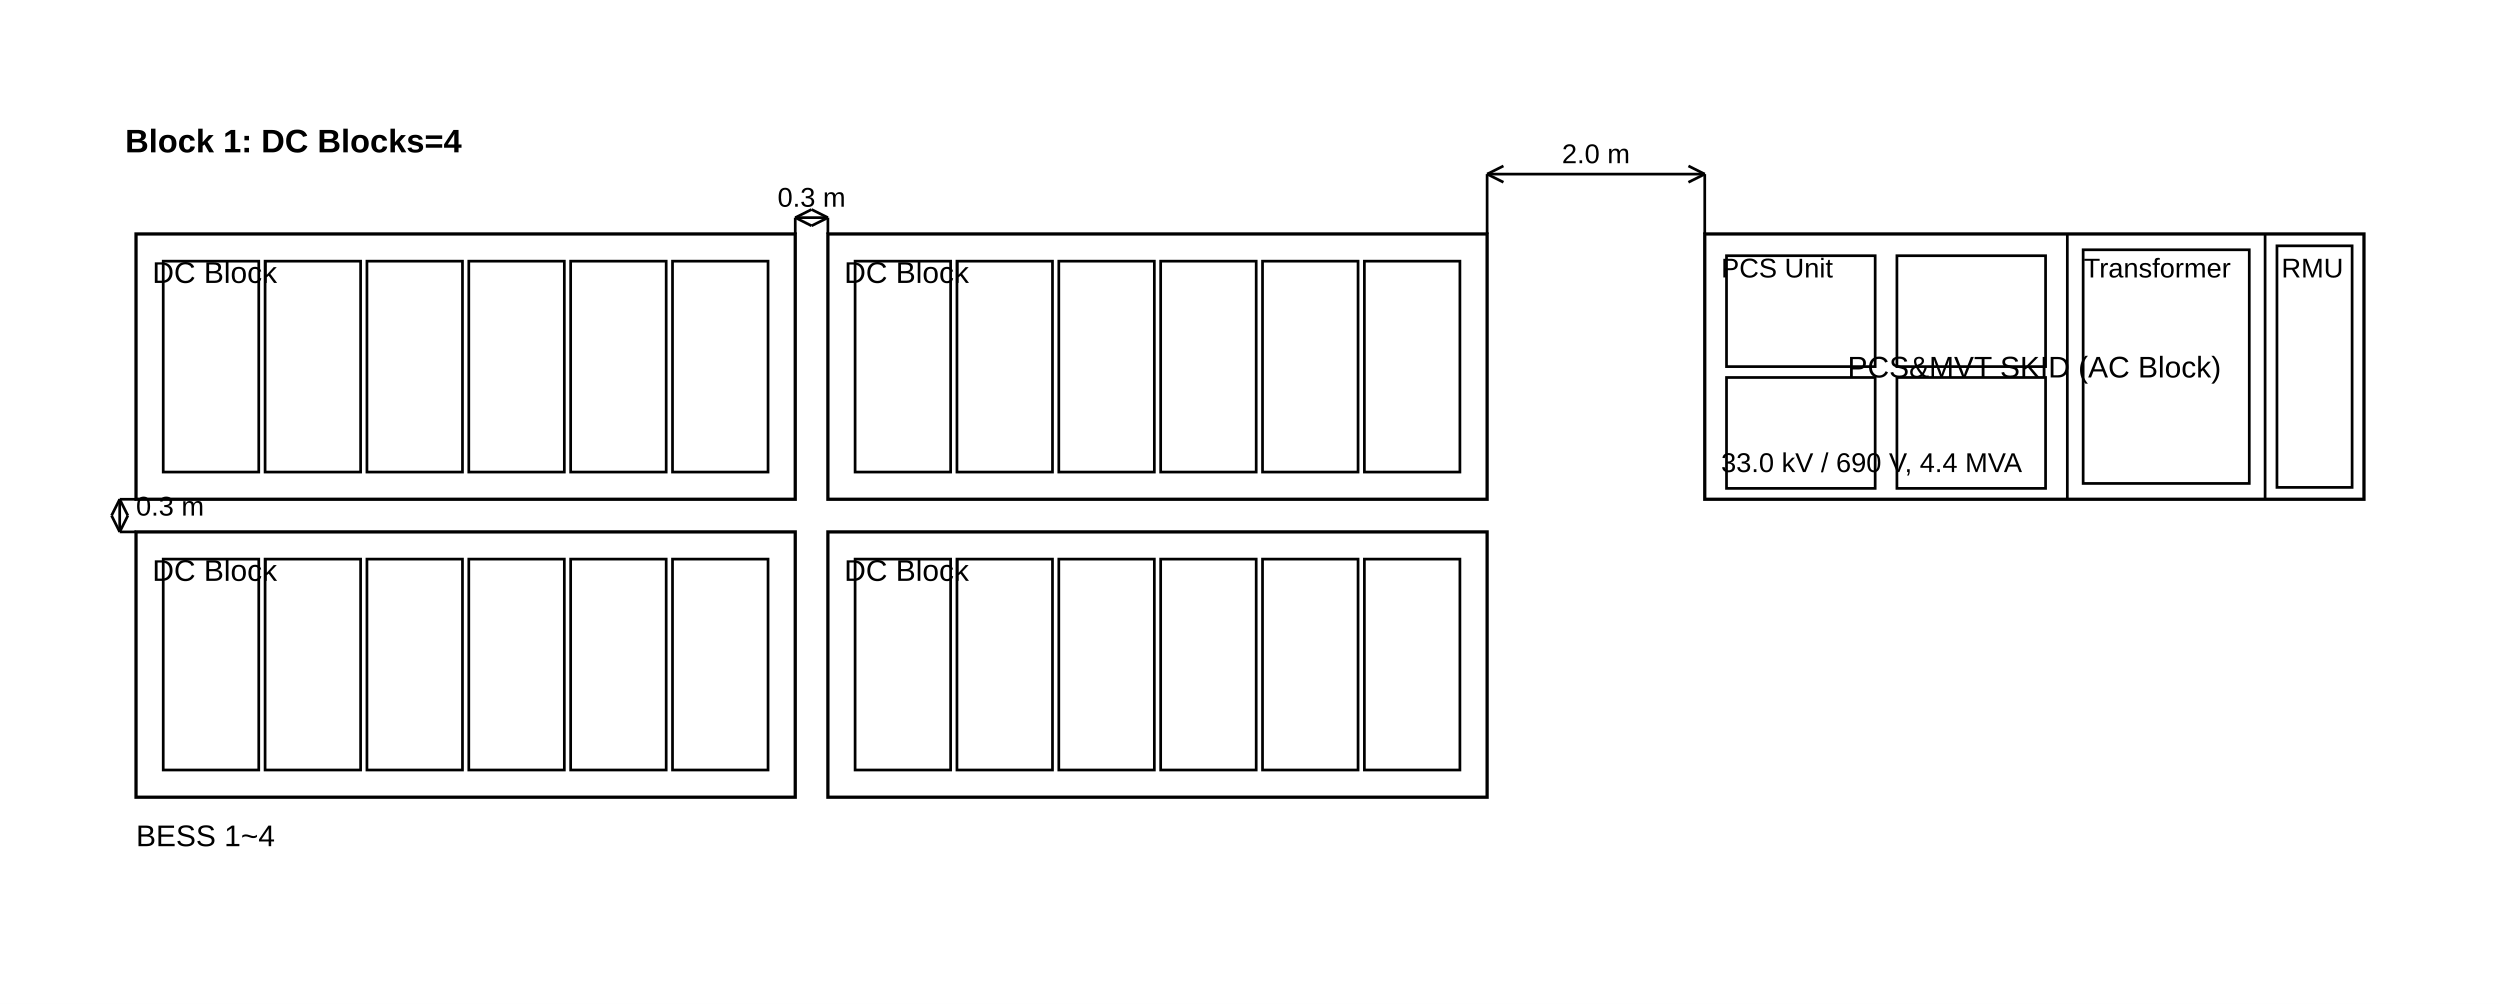
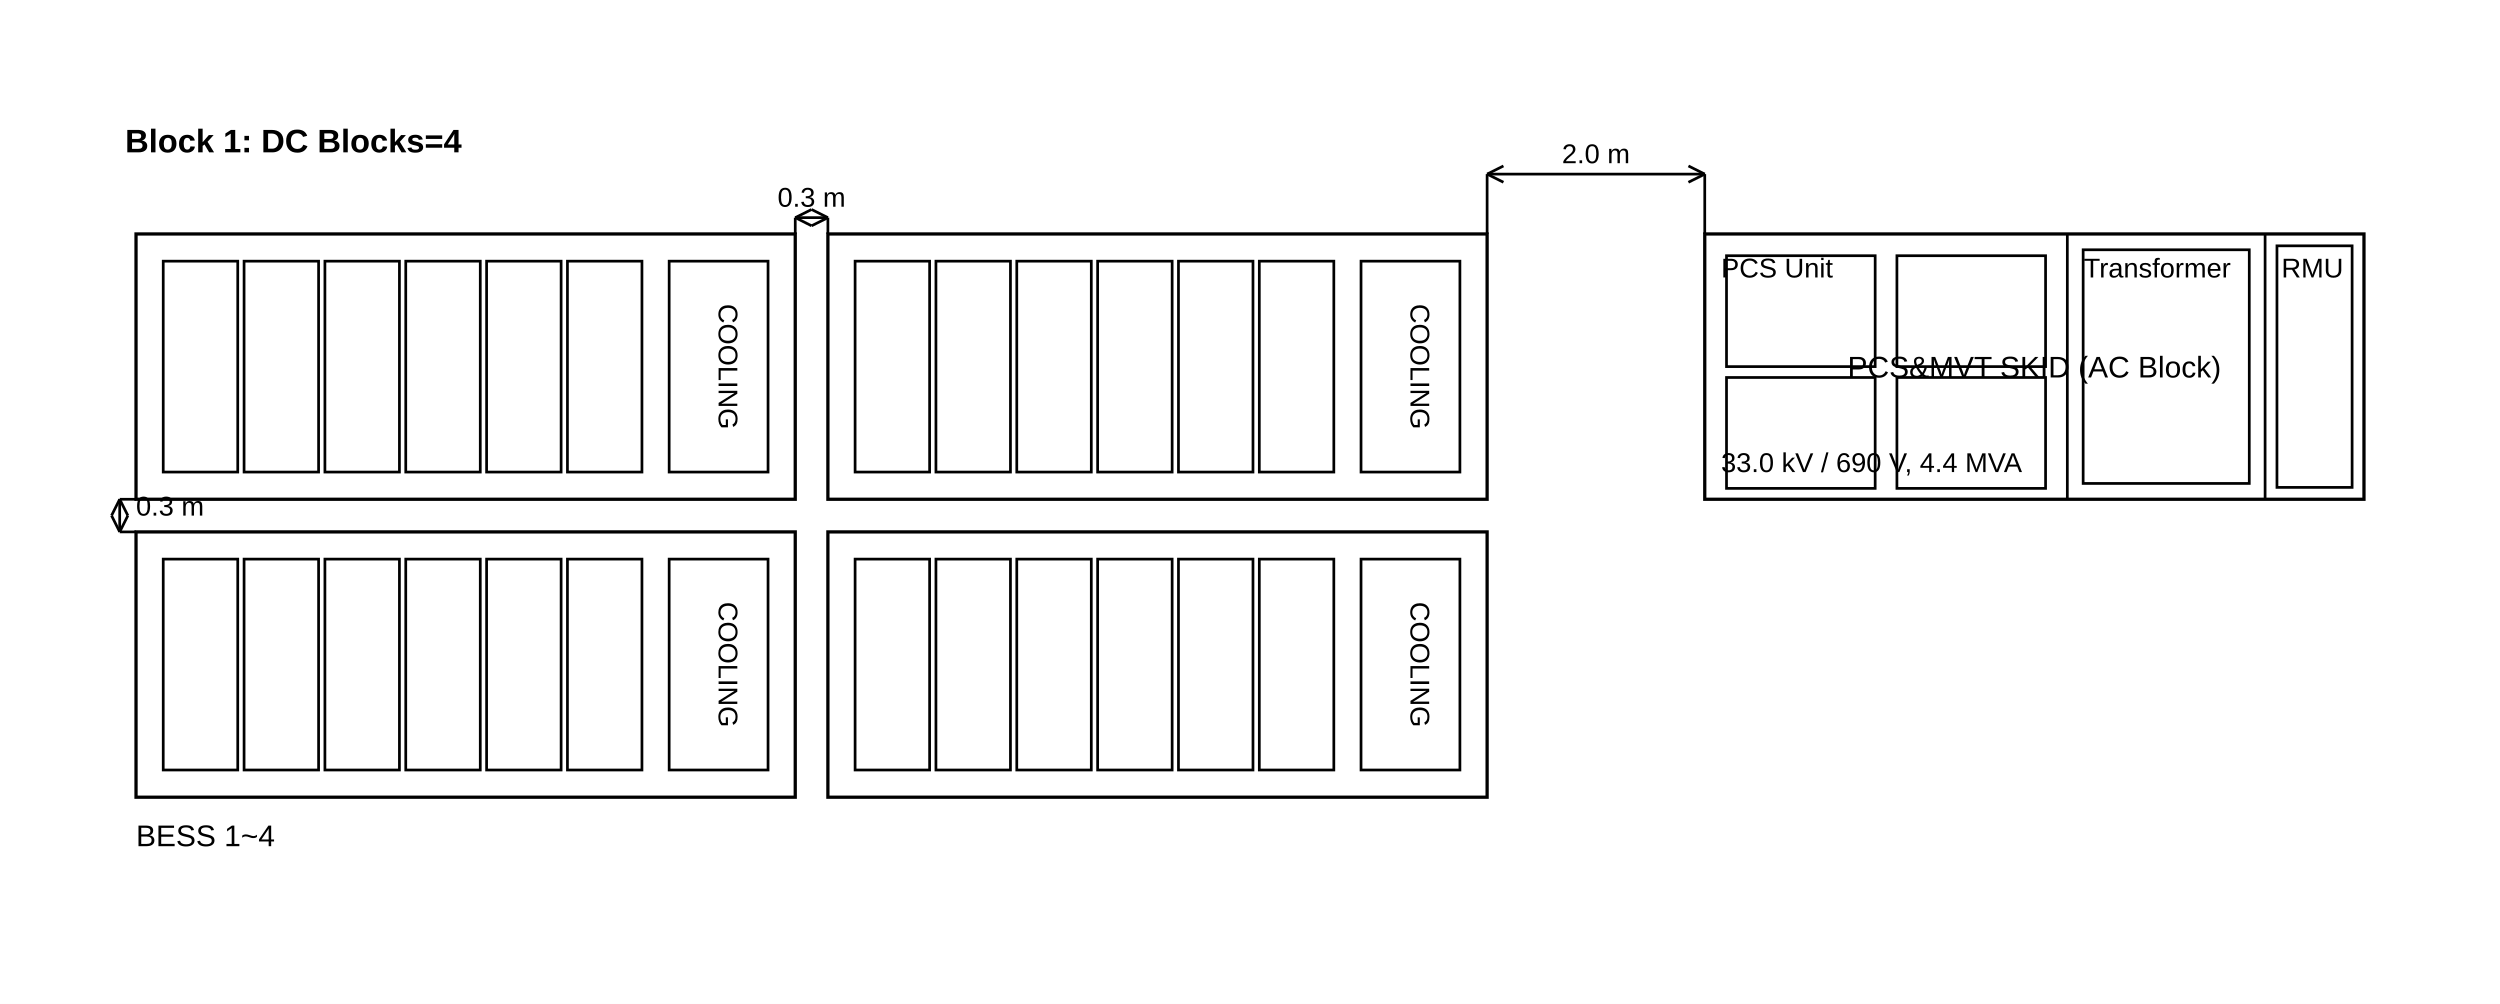
<svg xmlns="http://www.w3.org/2000/svg" baseProfile="full" height="369.04px" version="1.1" viewBox="0 0 918.96 369.04" width="918.96px">
  <defs />
  <style type="text/css">
svg { font-family: Arial, 'DejaVu Sans', sans-serif; font-size: 11px; }
.outline { stroke: #000000; stroke-width: 1.2; fill: none; }
.thin { stroke: #000000; stroke-width: 1.0; fill: none; }
.dash { stroke: #000000; stroke-width: 1.2; fill: none; stroke-dasharray: 6,4; }
.label { fill: #000000; }
.title { font-size: 12px; font-weight: bold; }
.dim-text { fill: #000000; font-size: 10px; }
</style>
  <rect fill="#ffffff" height="369.04" width="918.96" x="0" y="0" />
  <text class="label title" x="46" y="56">Block 1: DC Blocks=4</text>
  <rect class="outline" height="97.52" width="242.32" x="50.0" y="86.0" />
-   <rect class="thin" height="77.52" width="35.115" x="60.0" y="96.0" />
-   <rect class="thin" height="77.52" width="35.115" x="97.441" y="96.0" />
-   <rect class="thin" height="77.52" width="35.115" x="134.882" y="96.0" />
-   <rect class="thin" height="77.52" width="35.115" x="172.323" y="96.0" />
-   <rect class="thin" height="77.52" width="35.115" x="209.764" y="96.0" />
-   <rect class="thin" height="77.52" width="35.115" x="247.205" y="96.0" />
-   <text class="label" x="56.0" y="104.0">DC Block</text>
+   <rect class="thin" height="77.52" width="36.348" x="245.972" y="96.0" />
+   <text class="dim-text" text-anchor="middle" transform="rotate(90, 264.146, 134.76)" x="264.146" y="134.76">COOLING</text>
+   <rect class="thin" height="77.52" width="27.391" x="60.0" y="96.0" />
+   <rect class="thin" height="77.52" width="27.391" x="89.716" y="96.0" />
+   <rect class="thin" height="77.52" width="27.391" x="119.433" y="96.0" />
+   <rect class="thin" height="77.52" width="27.391" x="149.149" y="96.0" />
+   <rect class="thin" height="77.52" width="27.391" x="178.865" y="96.0" />
+   <rect class="thin" height="77.52" width="27.391" x="208.581" y="96.0" />
+   <text class="label" x="56.0" y="104.0" />
  <rect class="outline" height="97.52" width="242.32" x="304.32" y="86.0" />
-   <rect class="thin" height="77.52" width="35.115" x="314.32" y="96.0" />
-   <rect class="thin" height="77.52" width="35.115" x="351.761" y="96.0" />
-   <rect class="thin" height="77.52" width="35.115" x="389.202" y="96.0" />
-   <rect class="thin" height="77.52" width="35.115" x="426.643" y="96.0" />
-   <rect class="thin" height="77.52" width="35.115" x="464.084" y="96.0" />
-   <rect class="thin" height="77.52" width="35.115" x="501.525" y="96.0" />
-   <text class="label" x="310.32" y="104.0">DC Block</text>
+   <rect class="thin" height="77.52" width="36.348" x="500.292" y="96.0" />
+   <text class="dim-text" text-anchor="middle" transform="rotate(90, 518.466, 134.76)" x="518.466" y="134.76">COOLING</text>
+   <rect class="thin" height="77.52" width="27.391" x="314.32" y="96.0" />
+   <rect class="thin" height="77.52" width="27.391" x="344.036" y="96.0" />
+   <rect class="thin" height="77.52" width="27.391" x="373.753" y="96.0" />
+   <rect class="thin" height="77.52" width="27.391" x="403.469" y="96.0" />
+   <rect class="thin" height="77.52" width="27.391" x="433.185" y="96.0" />
+   <rect class="thin" height="77.52" width="27.391" x="462.901" y="96.0" />
+   <text class="label" x="310.32" y="104.0" />
  <rect class="outline" height="97.52" width="242.32" x="50.0" y="195.52" />
-   <rect class="thin" height="77.52" width="35.115" x="60.0" y="205.52" />
-   <rect class="thin" height="77.52" width="35.115" x="97.441" y="205.52" />
-   <rect class="thin" height="77.52" width="35.115" x="134.882" y="205.52" />
-   <rect class="thin" height="77.52" width="35.115" x="172.323" y="205.52" />
-   <rect class="thin" height="77.52" width="35.115" x="209.764" y="205.52" />
-   <rect class="thin" height="77.52" width="35.115" x="247.205" y="205.52" />
-   <text class="label" x="56.0" y="213.52">DC Block</text>
+   <rect class="thin" height="77.52" width="36.348" x="245.972" y="205.52" />
+   <text class="dim-text" text-anchor="middle" transform="rotate(90, 264.146, 244.28)" x="264.146" y="244.28">COOLING</text>
+   <rect class="thin" height="77.52" width="27.391" x="60.0" y="205.52" />
+   <rect class="thin" height="77.52" width="27.391" x="89.716" y="205.52" />
+   <rect class="thin" height="77.52" width="27.391" x="119.433" y="205.52" />
+   <rect class="thin" height="77.52" width="27.391" x="149.149" y="205.52" />
+   <rect class="thin" height="77.52" width="27.391" x="178.865" y="205.52" />
+   <rect class="thin" height="77.52" width="27.391" x="208.581" y="205.52" />
+   <text class="label" x="56.0" y="213.52" />
  <rect class="outline" height="97.52" width="242.32" x="304.32" y="195.52" />
-   <rect class="thin" height="77.52" width="35.115" x="314.32" y="205.52" />
-   <rect class="thin" height="77.52" width="35.115" x="351.761" y="205.52" />
-   <rect class="thin" height="77.52" width="35.115" x="389.202" y="205.52" />
-   <rect class="thin" height="77.52" width="35.115" x="426.643" y="205.52" />
-   <rect class="thin" height="77.52" width="35.115" x="464.084" y="205.52" />
-   <rect class="thin" height="77.52" width="35.115" x="501.525" y="205.52" />
-   <text class="label" x="310.32" y="213.52">DC Block</text>
+   <rect class="thin" height="77.52" width="36.348" x="500.292" y="205.52" />
+   <text class="dim-text" text-anchor="middle" transform="rotate(90, 518.466, 244.28)" x="518.466" y="244.28">COOLING</text>
+   <rect class="thin" height="77.52" width="27.391" x="314.32" y="205.52" />
+   <rect class="thin" height="77.52" width="27.391" x="344.036" y="205.52" />
+   <rect class="thin" height="77.52" width="27.391" x="373.753" y="205.52" />
+   <rect class="thin" height="77.52" width="27.391" x="403.469" y="205.52" />
+   <rect class="thin" height="77.52" width="27.391" x="433.185" y="205.52" />
+   <rect class="thin" height="77.52" width="27.391" x="462.901" y="205.52" />
+   <text class="label" x="310.32" y="213.52" />
  <text class="label" x="50.0" y="311.04">BESS 1~4</text>
  <rect class="outline" height="97.52" width="242.32" x="626.64" y="86.0" />
  <line class="thin" x1="759.916" x2="759.916" y1="86.0" y2="183.52" />
  <line class="thin" x1="832.612" x2="832.612" y1="86.0" y2="183.52" />
  <text class="dim-text" x="632.64" y="102.0">PCS Unit</text>
  <text class="dim-text" x="765.916" y="102.0">Transformer</text>
  <text class="dim-text" x="838.612" y="102.0">RMU</text>
  <rect class="thin" height="40.763" width="54.643" x="634.637" y="93.997" />
  <rect class="thin" height="40.763" width="54.643" x="697.276" y="93.997" />
  <rect class="thin" height="40.763" width="54.643" x="634.637" y="138.758" />
  <rect class="thin" height="40.763" width="54.643" x="697.276" y="138.758" />
  <rect class="thin" height="85.889" width="61.065" x="765.732" y="91.816" />
  <rect class="thin" height="88.796" width="27.624" x="836.974" y="90.362" />
  <text class="label" text-anchor="middle" x="747.8" y="138.76">PCS&amp;MVT SKID (AC Block)</text>
  <text class="dim-text" x="632.64" y="173.52">33.0 kV / 690 V, 4.4 MVA</text>
  <line class="thin" x1="292.32" x2="292.32" y1="86.0" y2="80.0" />
  <line class="thin" x1="304.32" x2="304.32" y1="86.0" y2="80.0" />
  <line class="thin" x1="292.32" x2="304.32" y1="80.0" y2="80.0" />
  <line class="thin" x1="292.32" x2="298.32" y1="80.0" y2="77.0" />
  <line class="thin" x1="292.32" x2="298.32" y1="80.0" y2="83.0" />
  <line class="thin" x1="304.32" x2="298.32" y1="80.0" y2="77.0" />
  <line class="thin" x1="304.32" x2="298.32" y1="80.0" y2="83.0" />
  <text class="dim-text" text-anchor="middle" x="298.32" y="76.0">0.3 m</text>
  <line class="thin" x1="50.0" x2="44.0" y1="183.52" y2="183.52" />
  <line class="thin" x1="50.0" x2="44.0" y1="195.52" y2="195.52" />
  <line class="thin" x1="44.0" x2="44.0" y1="183.52" y2="195.52" />
  <line class="thin" x1="44.0" x2="41.0" y1="183.52" y2="189.52" />
  <line class="thin" x1="44.0" x2="47.0" y1="183.52" y2="189.52" />
  <line class="thin" x1="44.0" x2="41.0" y1="195.52" y2="189.52" />
  <line class="thin" x1="44.0" x2="47.0" y1="195.52" y2="189.52" />
  <text class="dim-text" x="50.0" y="189.52">0.3 m</text>
  <line class="thin" x1="546.64" x2="546.64" y1="86.0" y2="64.0" />
  <line class="thin" x1="626.64" x2="626.64" y1="86.0" y2="64.0" />
  <line class="thin" x1="546.64" x2="626.64" y1="64.0" y2="64.0" />
  <line class="thin" x1="546.64" x2="552.64" y1="64.0" y2="61.0" />
  <line class="thin" x1="546.64" x2="552.64" y1="64.0" y2="67.0" />
  <line class="thin" x1="626.64" x2="620.64" y1="64.0" y2="61.0" />
  <line class="thin" x1="626.64" x2="620.64" y1="64.0" y2="67.0" />
  <text class="dim-text" text-anchor="middle" x="586.64" y="60.0">2.0 m</text>
</svg>
